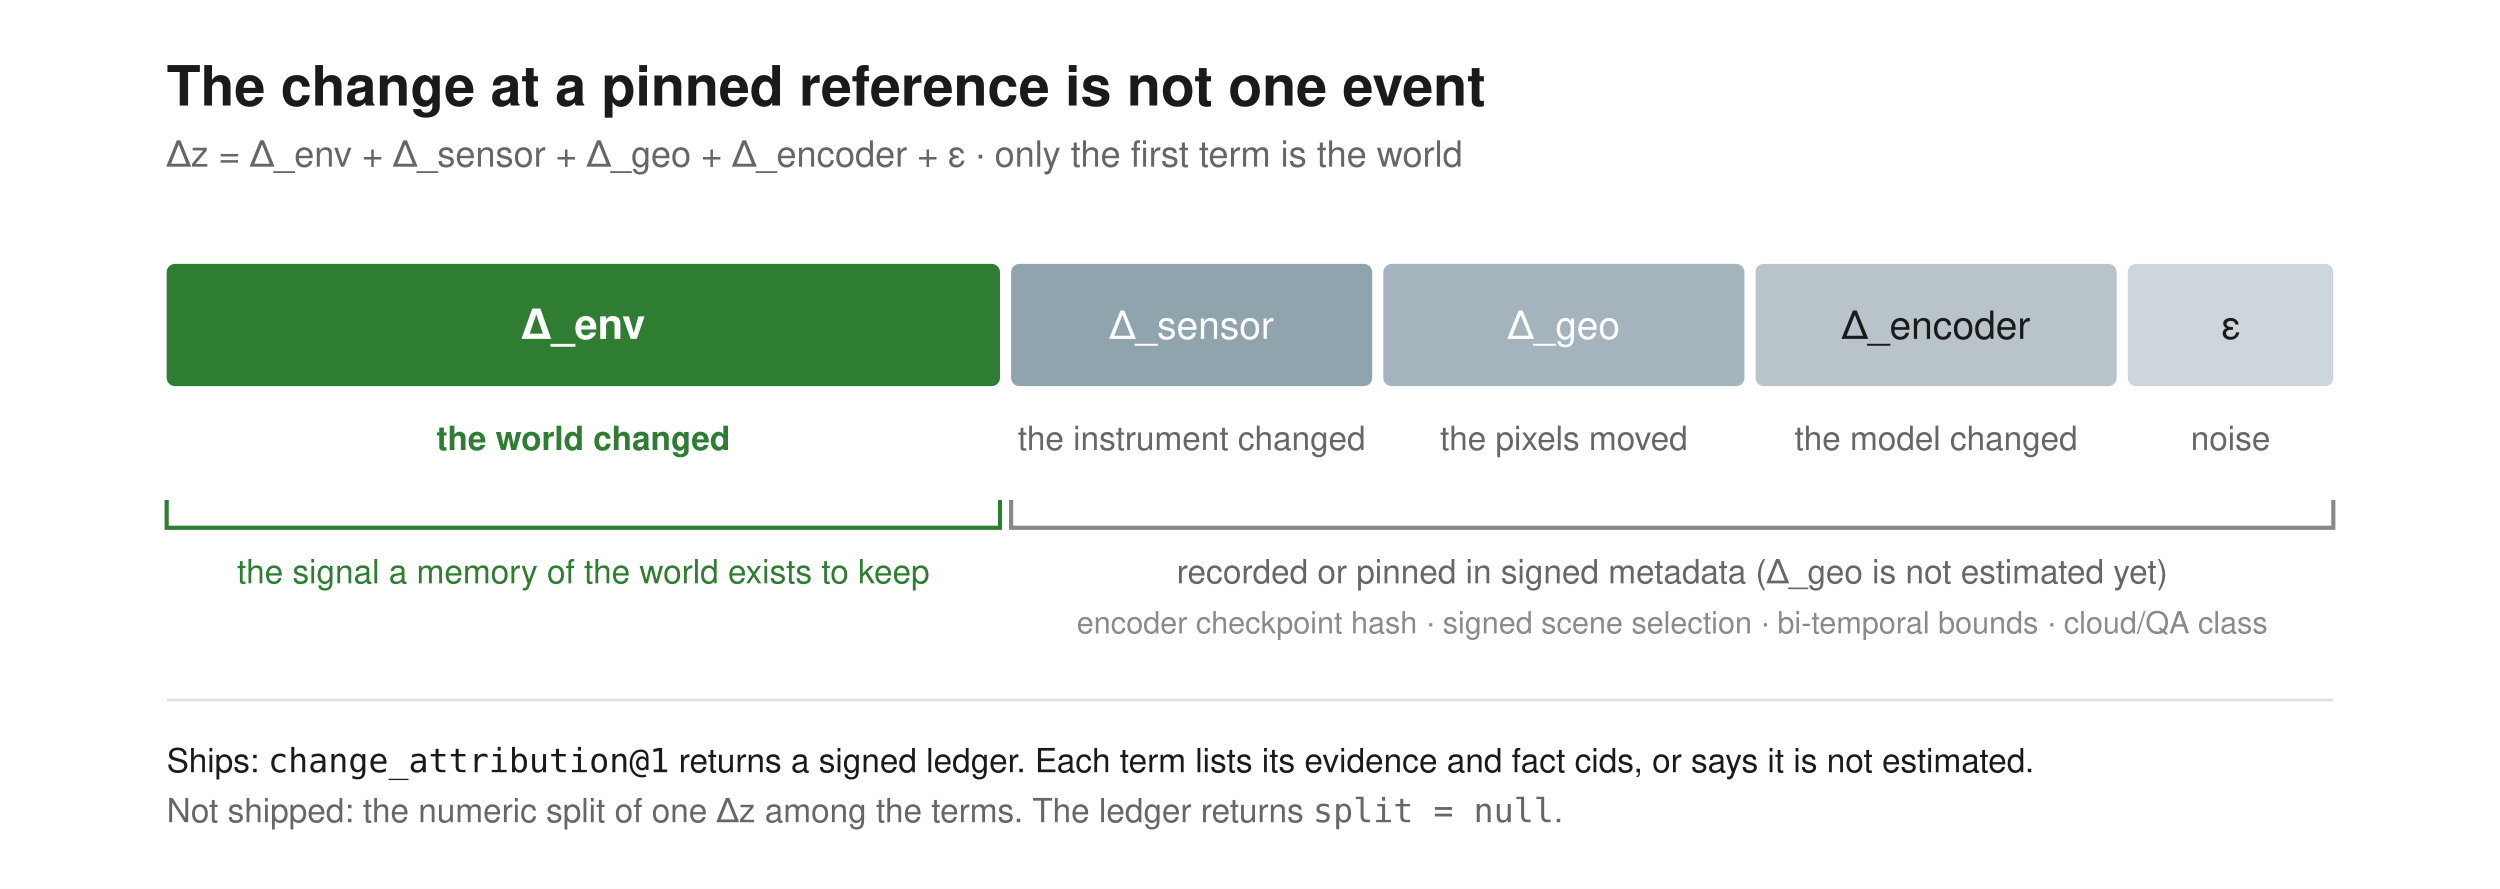
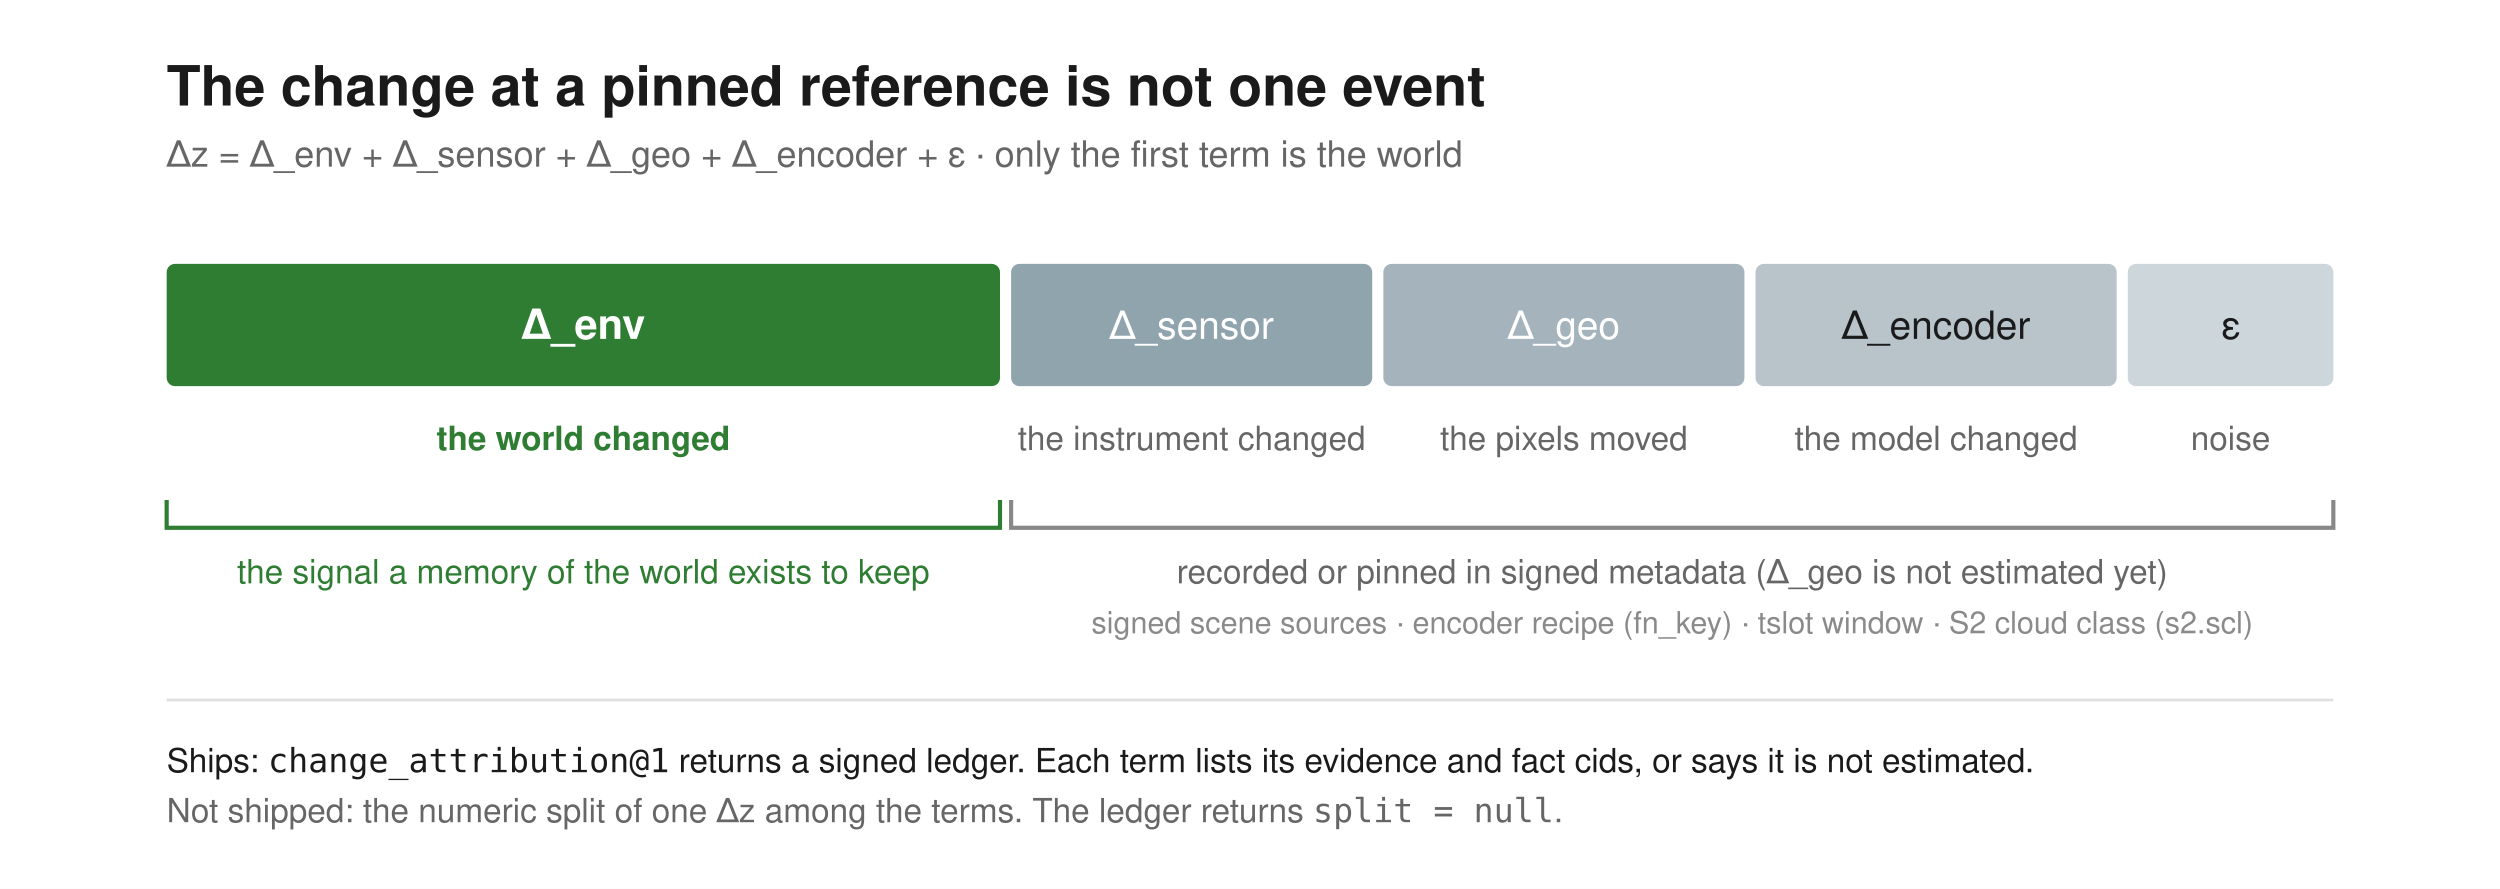
<svg xmlns="http://www.w3.org/2000/svg" lang="en" viewBox="0 0 900 320" font-family="Helvetica, Arial, sans-serif" role="img" aria-labelledby="t37">
  <rect x="0" y="0" width="900" height="320" fill="#ffffff" />
  <text x="60" y="38" font-size="20" font-weight="bold" fill="#1a1a1a">The change at a pinned reference is not one event</text>
  <text x="60" y="60" font-size="13" fill="#666666">Δz = Δ_env + Δ_sensor + Δ_geo + Δ_encoder + ε · only the first term is the world</text>
  <rect x="60" y="95" width="300" height="44" fill="#2e7d32" rx="3" />
  <rect x="364" y="95" width="130" height="44" fill="#90a4ae" rx="3" />
  <rect x="498" y="95" width="130" height="44" fill="#a5b4bc" rx="3" />
  <rect x="632" y="95" width="130" height="44" fill="#b8c4ca" rx="3" />
  <rect x="766" y="95" width="74" height="44" fill="#cdd6da" rx="3" />
  <text x="210" y="122" font-size="15" font-weight="bold" fill="#ffffff" text-anchor="middle">Δ_env</text>
  <text x="429" y="122" font-size="14" fill="#ffffff" text-anchor="middle">Δ_sensor</text>
  <text x="563" y="122" font-size="14" fill="#ffffff" text-anchor="middle">Δ_geo</text>
  <text x="697" y="122" font-size="14" fill="#1a1a1a" text-anchor="middle">Δ_encoder</text>
  <text x="803" y="122" font-size="14" fill="#1a1a1a" text-anchor="middle">ε</text>
  <text x="210" y="162" font-size="12" fill="#2e7d32" text-anchor="middle" font-weight="bold">the world changed</text>
  <text x="429" y="162" font-size="12" fill="#666666" text-anchor="middle">the instrument changed</text>
  <text x="563" y="162" font-size="12" fill="#666666" text-anchor="middle">the pixels moved</text>
  <text x="697" y="162" font-size="12" fill="#666666" text-anchor="middle">the model changed</text>
  <text x="803" y="162" font-size="12" fill="#666666" text-anchor="middle">noise</text>
  <path d="M 60 180 L 60 190 L 360 190 L 360 180" stroke="#2e7d32" fill="none" stroke-width="1.5" />
  <text x="210" y="210" font-size="12" fill="#2e7d32" text-anchor="middle">the signal a memory of the world exists to keep</text>
  <path d="M 364 180 L 364 190 L 840 190 L 840 180" stroke="#888888" fill="none" stroke-width="1.5" />
  <text x="602" y="210" font-size="12" fill="#666666" text-anchor="middle">recorded or pinned in signed metadata (Δ_geo is not estimated yet)</text>
-   <text x="602" y="228" font-size="11" fill="#8a8a8a" text-anchor="middle">encoder checkpoint hash · signed scene selection · bi-temporal bounds · cloud/QA class</text>
+   <text x="602" y="228" font-size="11" fill="#8a8a8a" text-anchor="middle">signed scene sources · encoder recipe (fn_key) · tslot window · S2 cloud class (s2.scl)</text>
  <line x1="60" y1="252" x2="840" y2="252" stroke="#e0e0e0" stroke-width="1" />
  <text x="60" y="278" font-size="12" fill="#1a1a1a">Ships: <tspan font-family="monospace">change_attribution@1</tspan> returns a signed ledger. Each term lists its evidence and fact cids, or says it is not estimated.</text>
  <text x="60" y="296" font-size="12" fill="#666666">Not shipped: the numeric split of one Δz among the terms. The ledger returns <tspan font-family="monospace">split = null</tspan>.</text>
</svg>
